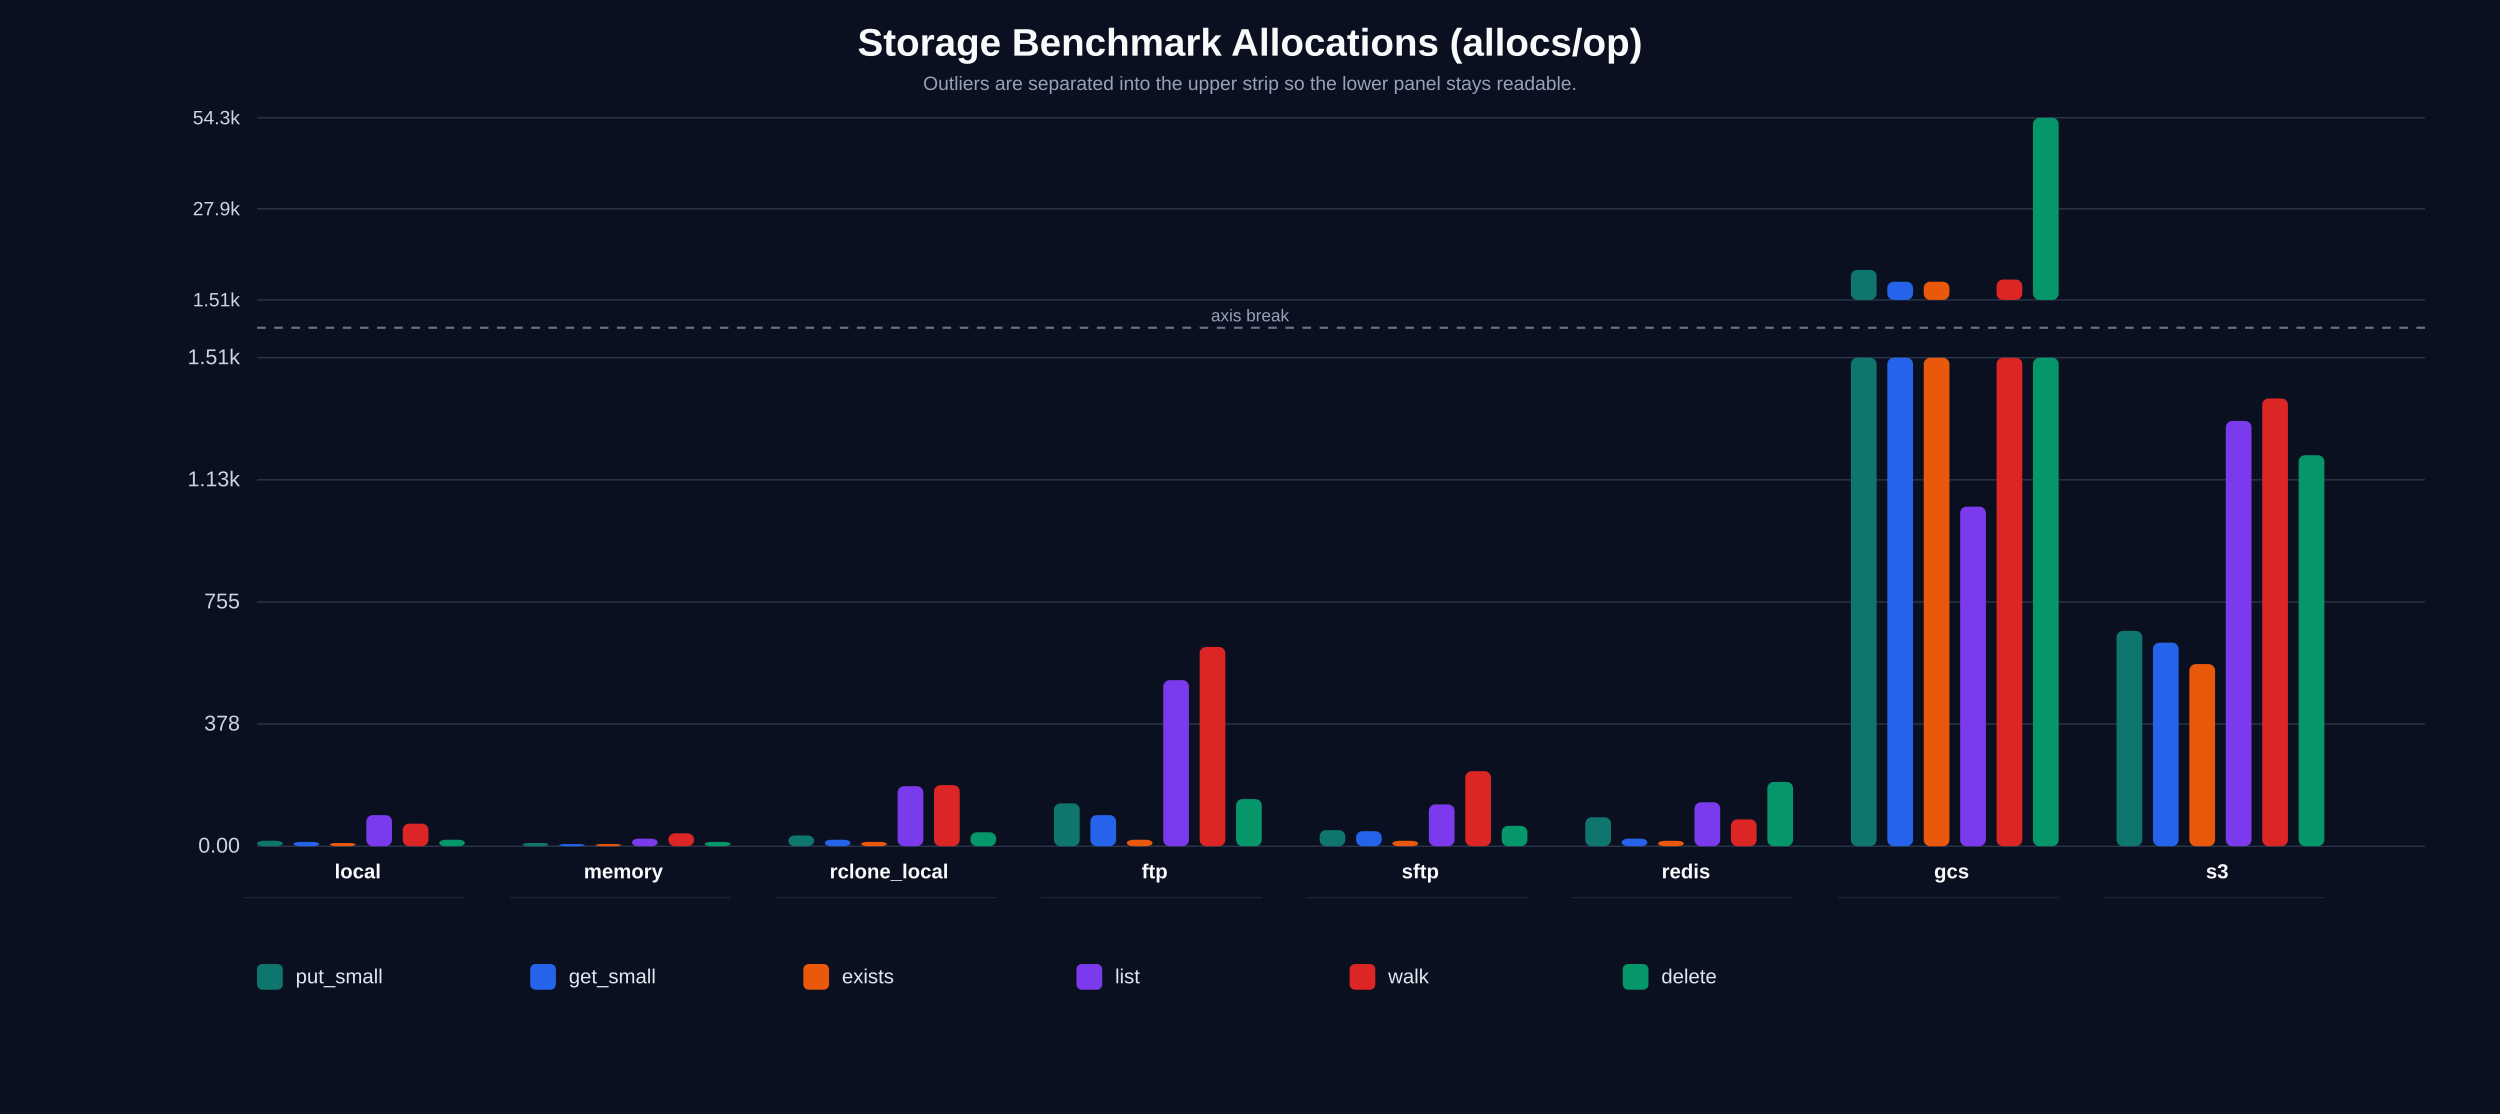
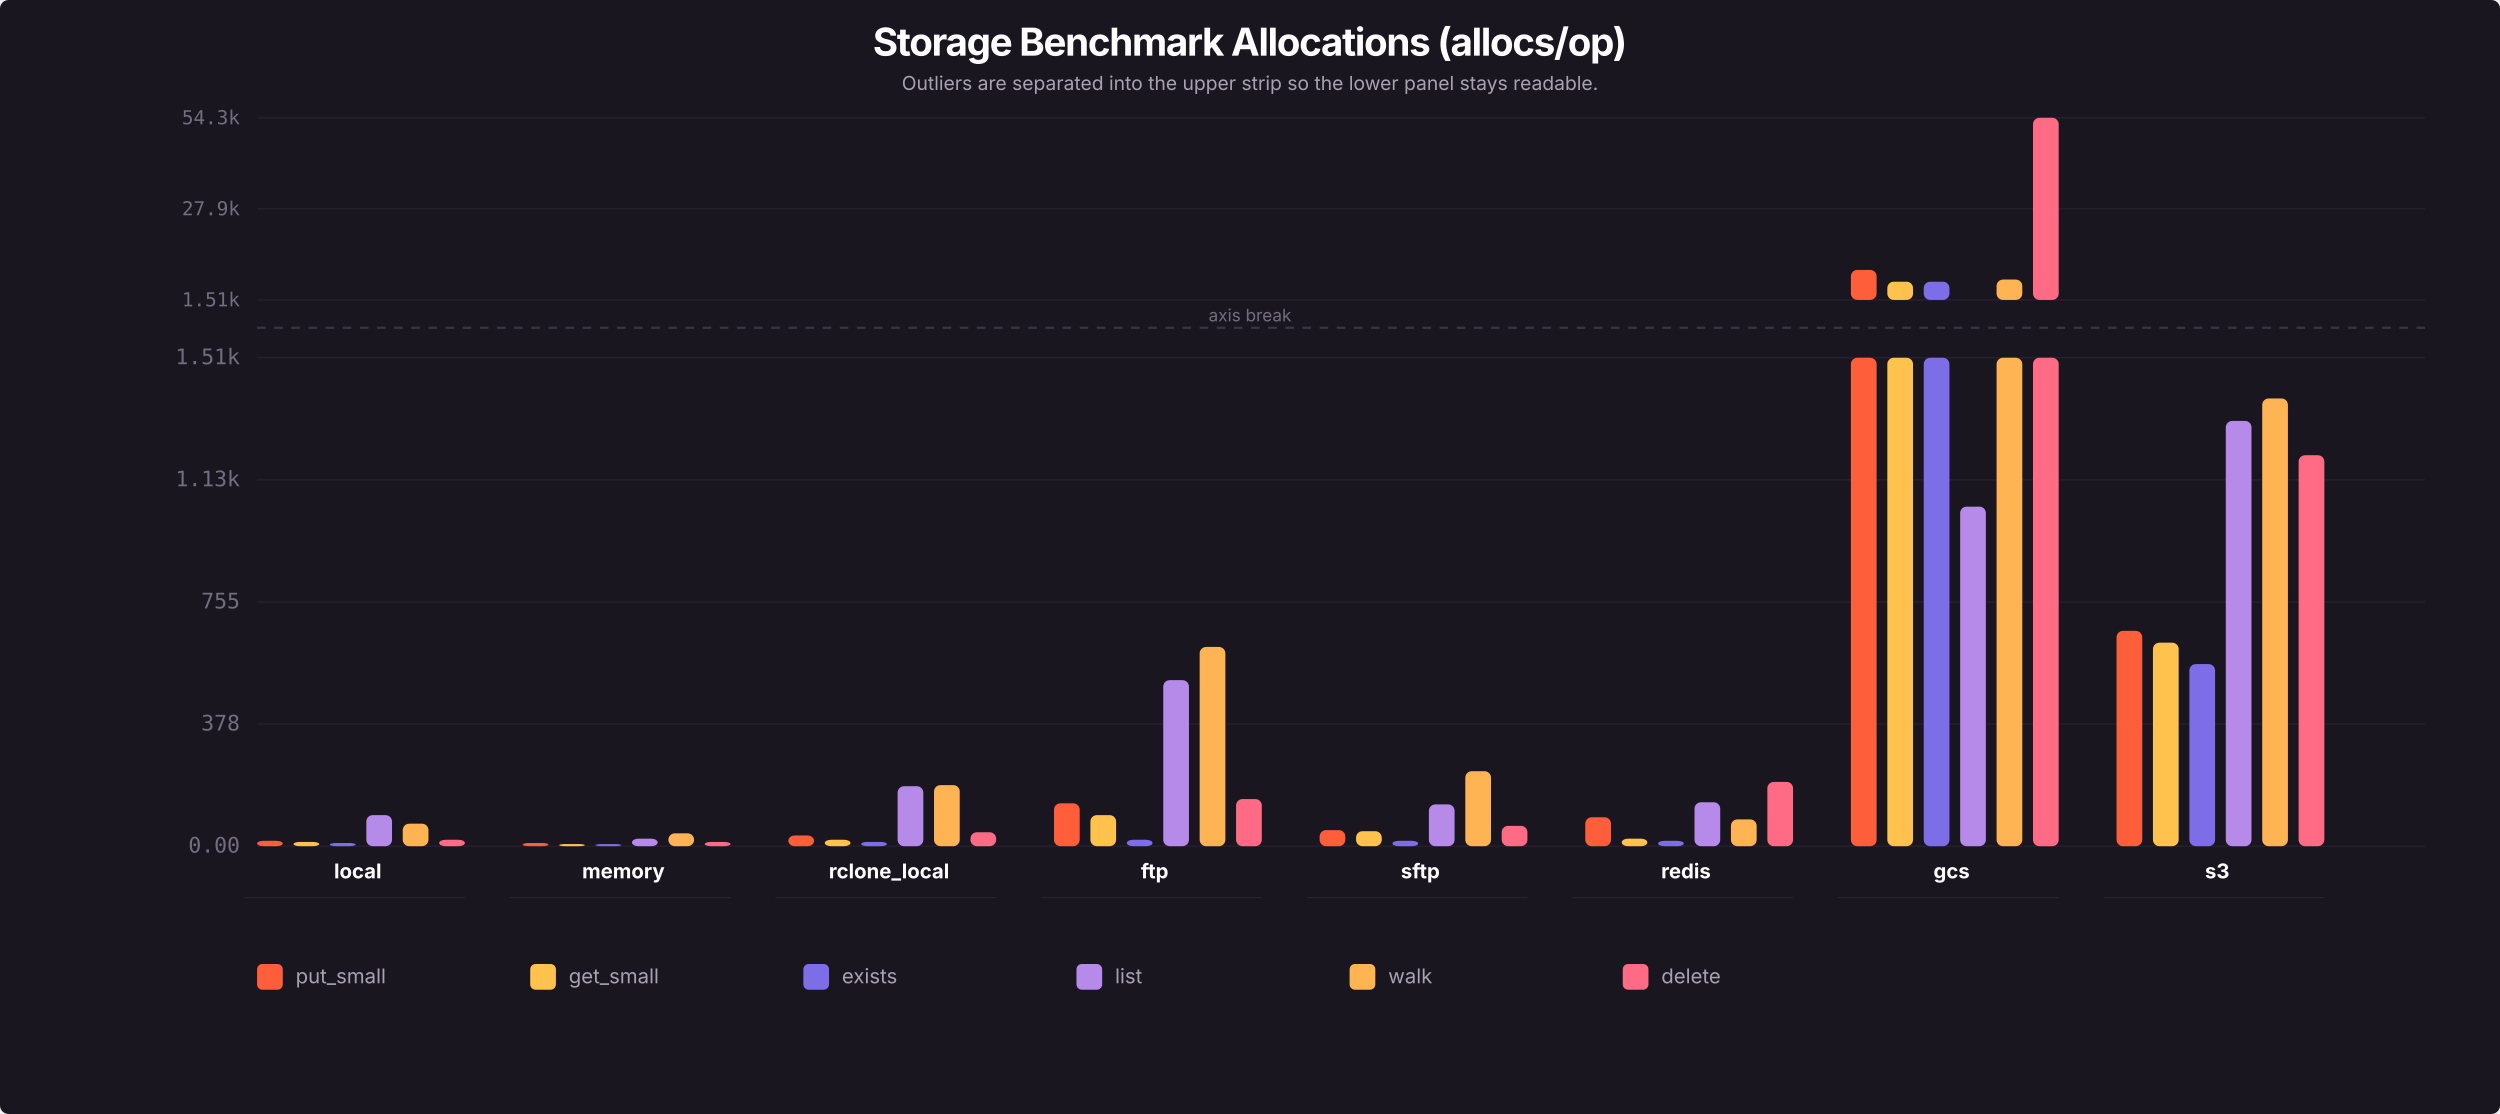
<svg xmlns="http://www.w3.org/2000/svg" width="2334" height="1040" viewBox="0 0 2334 1040">
-   <rect width="100%" height="100%" fill="#0b1020" />
-   <text x="1167" y="52" text-anchor="middle" fill="#f8fafc" font-size="36" font-family="Arial, sans-serif" font-weight="700">Storage Benchmark Allocations (allocs/op)</text>
-   <text x="1167" y="84" text-anchor="middle" fill="#94a3b8" font-size="18" font-family="Arial, sans-serif">Outliers are separated into the upper strip so the lower panel stays readable.</text>
-   <line x1="240" y1="110" x2="2264" y2="110" stroke="#334155" stroke-width="1" />
-   <text x="224" y="116" fill="#cbd5e1" font-size="18" text-anchor="end" font-family="Arial, sans-serif">54.3k</text>
-   <line x1="240" y1="195" x2="2264" y2="195" stroke="#334155" stroke-width="1" />
-   <text x="224" y="201" fill="#cbd5e1" font-size="18" text-anchor="end" font-family="Arial, sans-serif">27.9k</text>
-   <line x1="240" y1="280" x2="2264" y2="280" stroke="#334155" stroke-width="1" />
-   <text x="224" y="286" fill="#cbd5e1" font-size="18" text-anchor="end" font-family="Arial, sans-serif">1.51k</text>
-   <line x1="240" y1="306" x2="2264" y2="306" stroke="#64748b" stroke-width="2" stroke-dasharray="8 8" />
-   <text x="1167" y="300" text-anchor="middle" fill="#94a3b8" font-size="16" font-family="Arial, sans-serif">axis break</text>
-   <line x1="240" y1="334" x2="2264" y2="334" stroke="#334155" stroke-width="1" />
-   <text x="224" y="340" fill="#cbd5e1" font-size="20" text-anchor="end" font-family="Arial, sans-serif">1.51k</text>
-   <line x1="240" y1="448" x2="2264" y2="448" stroke="#334155" stroke-width="1" />
-   <text x="224" y="454" fill="#cbd5e1" font-size="20" text-anchor="end" font-family="Arial, sans-serif">1.13k</text>
-   <line x1="240" y1="562" x2="2264" y2="562" stroke="#334155" stroke-width="1" />
-   <text x="224" y="568" fill="#cbd5e1" font-size="20" text-anchor="end" font-family="Arial, sans-serif">755</text>
-   <line x1="240" y1="676" x2="2264" y2="676" stroke="#334155" stroke-width="1" />
-   <text x="224" y="682" fill="#cbd5e1" font-size="20" text-anchor="end" font-family="Arial, sans-serif">378</text>
-   <line x1="240" y1="790" x2="2264" y2="790" stroke="#334155" stroke-width="1" />
-   <text x="224" y="796" fill="#cbd5e1" font-size="20" text-anchor="end" font-family="Arial, sans-serif">0.00</text>
-   <rect x="240" y="785" width="24" height="5" rx="6" fill="#0f766e" />
-   <rect x="274" y="786" width="24" height="4" rx="6" fill="#2563eb" />
-   <rect x="308" y="787" width="24" height="3" rx="6" fill="#ea580c" />
-   <rect x="342" y="761" width="24" height="29" rx="6" fill="#7c3aed" />
-   <rect x="376" y="769" width="24" height="21" rx="6" fill="#dc2626" />
-   <rect x="410" y="784" width="24" height="6" rx="6" fill="#059669" />
-   <text x="334" y="820" fill="#f8fafc" font-size="19" text-anchor="middle" font-family="Arial, sans-serif" font-weight="700">local</text>
-   <line x1="228" y1="838" x2="434" y2="838" stroke="#1e293b" stroke-width="1" />
-   <rect x="488" y="787" width="24" height="3" rx="6" fill="#0f766e" />
-   <rect x="522" y="788" width="24" height="2" rx="6" fill="#2563eb" />
-   <rect x="556" y="788" width="24" height="2" rx="6" fill="#ea580c" />
-   <rect x="590" y="783" width="24" height="7" rx="6" fill="#7c3aed" />
-   <rect x="624" y="778" width="24" height="12" rx="6" fill="#dc2626" />
-   <rect x="658" y="786" width="24" height="4" rx="6" fill="#059669" />
-   <text x="582" y="820" fill="#f8fafc" font-size="19" text-anchor="middle" font-family="Arial, sans-serif" font-weight="700">memory</text>
-   <line x1="476" y1="838" x2="682" y2="838" stroke="#1e293b" stroke-width="1" />
-   <rect x="736" y="780" width="24" height="10" rx="6" fill="#0f766e" />
-   <rect x="770" y="784" width="24" height="6" rx="6" fill="#2563eb" />
-   <rect x="804" y="786" width="24" height="4" rx="6" fill="#ea580c" />
-   <rect x="838" y="734" width="24" height="56" rx="6" fill="#7c3aed" />
-   <rect x="872" y="733" width="24" height="57" rx="6" fill="#dc2626" />
-   <rect x="906" y="777" width="24" height="13" rx="6" fill="#059669" />
-   <text x="830" y="820" fill="#f8fafc" font-size="19" text-anchor="middle" font-family="Arial, sans-serif" font-weight="700">rclone_local</text>
-   <line x1="724" y1="838" x2="930" y2="838" stroke="#1e293b" stroke-width="1" />
-   <rect x="984" y="750" width="24" height="40" rx="6" fill="#0f766e" />
-   <rect x="1018" y="761" width="24" height="29" rx="6" fill="#2563eb" />
-   <rect x="1052" y="784" width="24" height="6" rx="6" fill="#ea580c" />
-   <rect x="1086" y="635" width="24" height="155" rx="6" fill="#7c3aed" />
-   <rect x="1120" y="604" width="24" height="186" rx="6" fill="#dc2626" />
-   <rect x="1154" y="746" width="24" height="44" rx="6" fill="#059669" />
-   <text x="1078" y="820" fill="#f8fafc" font-size="19" text-anchor="middle" font-family="Arial, sans-serif" font-weight="700">ftp</text>
-   <line x1="972" y1="838" x2="1178" y2="838" stroke="#1e293b" stroke-width="1" />
-   <rect x="1232" y="775" width="24" height="15" rx="6" fill="#0f766e" />
-   <rect x="1266" y="776" width="24" height="14" rx="6" fill="#2563eb" />
-   <rect x="1300" y="785" width="24" height="5" rx="6" fill="#ea580c" />
-   <rect x="1334" y="751" width="24" height="39" rx="6" fill="#7c3aed" />
-   <rect x="1368" y="720" width="24" height="70" rx="6" fill="#dc2626" />
-   <rect x="1402" y="771" width="24" height="19" rx="6" fill="#059669" />
-   <text x="1326" y="820" fill="#f8fafc" font-size="19" text-anchor="middle" font-family="Arial, sans-serif" font-weight="700">sftp</text>
-   <line x1="1220" y1="838" x2="1426" y2="838" stroke="#1e293b" stroke-width="1" />
-   <rect x="1480" y="763" width="24" height="27" rx="6" fill="#0f766e" />
-   <rect x="1514" y="783" width="24" height="7" rx="6" fill="#2563eb" />
-   <rect x="1548" y="785" width="24" height="5" rx="6" fill="#ea580c" />
-   <rect x="1582" y="749" width="24" height="41" rx="6" fill="#7c3aed" />
-   <rect x="1616" y="765" width="24" height="25" rx="6" fill="#dc2626" />
-   <rect x="1650" y="730" width="24" height="60" rx="6" fill="#059669" />
-   <text x="1574" y="820" fill="#f8fafc" font-size="19" text-anchor="middle" font-family="Arial, sans-serif" font-weight="700">redis</text>
-   <line x1="1468" y1="838" x2="1674" y2="838" stroke="#1e293b" stroke-width="1" />
-   <rect x="1728" y="334" width="24" height="456" rx="6" fill="#0f766e" />
-   <rect x="1728" y="252" width="24" height="28" rx="6" fill="#0f766e" />
-   <rect x="1762" y="334" width="24" height="456" rx="6" fill="#2563eb" />
-   <rect x="1762" y="263" width="24" height="17" rx="6" fill="#2563eb" />
-   <rect x="1796" y="334" width="24" height="456" rx="6" fill="#ea580c" />
-   <rect x="1796" y="263" width="24" height="17" rx="6" fill="#ea580c" />
-   <rect x="1830" y="473" width="24" height="317" rx="6" fill="#7c3aed" />
-   <rect x="1864" y="334" width="24" height="456" rx="6" fill="#dc2626" />
-   <rect x="1864" y="261" width="24" height="19" rx="6" fill="#dc2626" />
-   <rect x="1898" y="334" width="24" height="456" rx="6" fill="#059669" />
-   <rect x="1898" y="110" width="24" height="170" rx="6" fill="#059669" />
-   <text x="1822" y="820" fill="#f8fafc" font-size="19" text-anchor="middle" font-family="Arial, sans-serif" font-weight="700">gcs</text>
-   <line x1="1716" y1="838" x2="1922" y2="838" stroke="#1e293b" stroke-width="1" />
-   <rect x="1976" y="589" width="24" height="201" rx="6" fill="#0f766e" />
-   <rect x="2010" y="600" width="24" height="190" rx="6" fill="#2563eb" />
-   <rect x="2044" y="620" width="24" height="170" rx="6" fill="#ea580c" />
-   <rect x="2078" y="393" width="24" height="397" rx="6" fill="#7c3aed" />
-   <rect x="2112" y="372" width="24" height="418" rx="6" fill="#dc2626" />
-   <rect x="2146" y="425" width="24" height="365" rx="6" fill="#059669" />
-   <text x="2070" y="820" fill="#f8fafc" font-size="19" text-anchor="middle" font-family="Arial, sans-serif" font-weight="700">s3</text>
-   <line x1="1964" y1="838" x2="2170" y2="838" stroke="#1e293b" stroke-width="1" />
-   <rect x="240" y="900" width="24" height="24" rx="5" fill="#0f766e" />
-   <text x="276" y="918" fill="#e2e8f0" font-size="19" font-family="Arial, sans-serif">put_small</text>
-   <rect x="495" y="900" width="24" height="24" rx="5" fill="#2563eb" />
-   <text x="531" y="918" fill="#e2e8f0" font-size="19" font-family="Arial, sans-serif">get_small</text>
-   <rect x="750" y="900" width="24" height="24" rx="5" fill="#ea580c" />
-   <text x="786" y="918" fill="#e2e8f0" font-size="19" font-family="Arial, sans-serif">exists</text>
-   <rect x="1005" y="900" width="24" height="24" rx="5" fill="#7c3aed" />
-   <text x="1041" y="918" fill="#e2e8f0" font-size="19" font-family="Arial, sans-serif">list</text>
-   <rect x="1260" y="900" width="24" height="24" rx="5" fill="#dc2626" />
-   <text x="1296" y="918" fill="#e2e8f0" font-size="19" font-family="Arial, sans-serif">walk</text>
-   <rect x="1515" y="900" width="24" height="24" rx="5" fill="#059669" />
-   <text x="1551" y="918" fill="#e2e8f0" font-size="19" font-family="Arial, sans-serif">delete</text>
+   <rect width="100%" height="100%" rx="8" fill="#1A1620" />
+   <text x="1167" y="52" text-anchor="middle" fill="#FFFFFF" font-size="36" font-family="Space Grotesk, Inter, system-ui, sans-serif" font-weight="700" letter-spacing="-1.2">Storage Benchmark Allocations (allocs/op)</text>
+   <text x="1167" y="84" text-anchor="middle" fill="#A9A1B3" font-size="18" font-family="Inter, system-ui, sans-serif">Outliers are separated into the upper strip so the lower panel stays readable.</text>
+   <line x1="240" y1="110" x2="2264" y2="110" stroke="#2A2333" stroke-width="1" />
+   <text x="224" y="116" fill="#746C80" font-size="18" text-anchor="end" font-family="JetBrains Mono, ui-monospace, monospace">54.3k</text>
+   <line x1="240" y1="195" x2="2264" y2="195" stroke="#2A2333" stroke-width="1" />
+   <text x="224" y="201" fill="#746C80" font-size="18" text-anchor="end" font-family="JetBrains Mono, ui-monospace, monospace">27.9k</text>
+   <line x1="240" y1="280" x2="2264" y2="280" stroke="#2A2333" stroke-width="1" />
+   <text x="224" y="286" fill="#746C80" font-size="18" text-anchor="end" font-family="JetBrains Mono, ui-monospace, monospace">1.51k</text>
+   <line x1="240" y1="306" x2="2264" y2="306" stroke="#3D3349" stroke-width="2" stroke-dasharray="8 8" />
+   <text x="1167" y="300" text-anchor="middle" fill="#746C80" font-size="16" font-family="Inter, system-ui, sans-serif">axis break</text>
+   <line x1="240" y1="334" x2="2264" y2="334" stroke="#2A2333" stroke-width="1" />
+   <text x="224" y="340" fill="#746C80" font-size="20" text-anchor="end" font-family="JetBrains Mono, ui-monospace, monospace">1.51k</text>
+   <line x1="240" y1="448" x2="2264" y2="448" stroke="#2A2333" stroke-width="1" />
+   <text x="224" y="454" fill="#746C80" font-size="20" text-anchor="end" font-family="JetBrains Mono, ui-monospace, monospace">1.13k</text>
+   <line x1="240" y1="562" x2="2264" y2="562" stroke="#2A2333" stroke-width="1" />
+   <text x="224" y="568" fill="#746C80" font-size="20" text-anchor="end" font-family="JetBrains Mono, ui-monospace, monospace">755</text>
+   <line x1="240" y1="676" x2="2264" y2="676" stroke="#2A2333" stroke-width="1" />
+   <text x="224" y="682" fill="#746C80" font-size="20" text-anchor="end" font-family="JetBrains Mono, ui-monospace, monospace">378</text>
+   <line x1="240" y1="790" x2="2264" y2="790" stroke="#2A2333" stroke-width="1" />
+   <text x="224" y="796" fill="#746C80" font-size="20" text-anchor="end" font-family="JetBrains Mono, ui-monospace, monospace">0.00</text>
+   <rect x="240" y="785" width="24" height="5" rx="6" fill="#FF5E3A" />
+   <rect x="274" y="786" width="24" height="4" rx="6" fill="#FFC24D" />
+   <rect x="308" y="787" width="24" height="3" rx="6" fill="#7D6EE7" />
+   <rect x="342" y="761" width="24" height="29" rx="6" fill="#B58AE8" />
+   <rect x="376" y="769" width="24" height="21" rx="6" fill="#FFB454" />
+   <rect x="410" y="784" width="24" height="6" rx="6" fill="#FF6B85" />
+   <text x="334" y="820" fill="#FFFFFF" font-size="19" text-anchor="middle" font-family="Inter, system-ui, sans-serif" font-weight="700">local</text>
+   <line x1="228" y1="838" x2="434" y2="838" stroke="#2A2333" stroke-width="1" />
+   <rect x="488" y="787" width="24" height="3" rx="6" fill="#FF5E3A" />
+   <rect x="522" y="788" width="24" height="2" rx="6" fill="#FFC24D" />
+   <rect x="556" y="788" width="24" height="2" rx="6" fill="#7D6EE7" />
+   <rect x="590" y="783" width="24" height="7" rx="6" fill="#B58AE8" />
+   <rect x="624" y="778" width="24" height="12" rx="6" fill="#FFB454" />
+   <rect x="658" y="786" width="24" height="4" rx="6" fill="#FF6B85" />
+   <text x="582" y="820" fill="#FFFFFF" font-size="19" text-anchor="middle" font-family="Inter, system-ui, sans-serif" font-weight="700">memory</text>
+   <line x1="476" y1="838" x2="682" y2="838" stroke="#2A2333" stroke-width="1" />
+   <rect x="736" y="780" width="24" height="10" rx="6" fill="#FF5E3A" />
+   <rect x="770" y="784" width="24" height="6" rx="6" fill="#FFC24D" />
+   <rect x="804" y="786" width="24" height="4" rx="6" fill="#7D6EE7" />
+   <rect x="838" y="734" width="24" height="56" rx="6" fill="#B58AE8" />
+   <rect x="872" y="733" width="24" height="57" rx="6" fill="#FFB454" />
+   <rect x="906" y="777" width="24" height="13" rx="6" fill="#FF6B85" />
+   <text x="830" y="820" fill="#FFFFFF" font-size="19" text-anchor="middle" font-family="Inter, system-ui, sans-serif" font-weight="700">rclone_local</text>
+   <line x1="724" y1="838" x2="930" y2="838" stroke="#2A2333" stroke-width="1" />
+   <rect x="984" y="750" width="24" height="40" rx="6" fill="#FF5E3A" />
+   <rect x="1018" y="761" width="24" height="29" rx="6" fill="#FFC24D" />
+   <rect x="1052" y="784" width="24" height="6" rx="6" fill="#7D6EE7" />
+   <rect x="1086" y="635" width="24" height="155" rx="6" fill="#B58AE8" />
+   <rect x="1120" y="604" width="24" height="186" rx="6" fill="#FFB454" />
+   <rect x="1154" y="746" width="24" height="44" rx="6" fill="#FF6B85" />
+   <text x="1078" y="820" fill="#FFFFFF" font-size="19" text-anchor="middle" font-family="Inter, system-ui, sans-serif" font-weight="700">ftp</text>
+   <line x1="972" y1="838" x2="1178" y2="838" stroke="#2A2333" stroke-width="1" />
+   <rect x="1232" y="775" width="24" height="15" rx="6" fill="#FF5E3A" />
+   <rect x="1266" y="776" width="24" height="14" rx="6" fill="#FFC24D" />
+   <rect x="1300" y="785" width="24" height="5" rx="6" fill="#7D6EE7" />
+   <rect x="1334" y="751" width="24" height="39" rx="6" fill="#B58AE8" />
+   <rect x="1368" y="720" width="24" height="70" rx="6" fill="#FFB454" />
+   <rect x="1402" y="771" width="24" height="19" rx="6" fill="#FF6B85" />
+   <text x="1326" y="820" fill="#FFFFFF" font-size="19" text-anchor="middle" font-family="Inter, system-ui, sans-serif" font-weight="700">sftp</text>
+   <line x1="1220" y1="838" x2="1426" y2="838" stroke="#2A2333" stroke-width="1" />
+   <rect x="1480" y="763" width="24" height="27" rx="6" fill="#FF5E3A" />
+   <rect x="1514" y="783" width="24" height="7" rx="6" fill="#FFC24D" />
+   <rect x="1548" y="785" width="24" height="5" rx="6" fill="#7D6EE7" />
+   <rect x="1582" y="749" width="24" height="41" rx="6" fill="#B58AE8" />
+   <rect x="1616" y="765" width="24" height="25" rx="6" fill="#FFB454" />
+   <rect x="1650" y="730" width="24" height="60" rx="6" fill="#FF6B85" />
+   <text x="1574" y="820" fill="#FFFFFF" font-size="19" text-anchor="middle" font-family="Inter, system-ui, sans-serif" font-weight="700">redis</text>
+   <line x1="1468" y1="838" x2="1674" y2="838" stroke="#2A2333" stroke-width="1" />
+   <rect x="1728" y="334" width="24" height="456" rx="6" fill="#FF5E3A" />
+   <rect x="1728" y="252" width="24" height="28" rx="6" fill="#FF5E3A" />
+   <rect x="1762" y="334" width="24" height="456" rx="6" fill="#FFC24D" />
+   <rect x="1762" y="263" width="24" height="17" rx="6" fill="#FFC24D" />
+   <rect x="1796" y="334" width="24" height="456" rx="6" fill="#7D6EE7" />
+   <rect x="1796" y="263" width="24" height="17" rx="6" fill="#7D6EE7" />
+   <rect x="1830" y="473" width="24" height="317" rx="6" fill="#B58AE8" />
+   <rect x="1864" y="334" width="24" height="456" rx="6" fill="#FFB454" />
+   <rect x="1864" y="261" width="24" height="19" rx="6" fill="#FFB454" />
+   <rect x="1898" y="334" width="24" height="456" rx="6" fill="#FF6B85" />
+   <rect x="1898" y="110" width="24" height="170" rx="6" fill="#FF6B85" />
+   <text x="1822" y="820" fill="#FFFFFF" font-size="19" text-anchor="middle" font-family="Inter, system-ui, sans-serif" font-weight="700">gcs</text>
+   <line x1="1716" y1="838" x2="1922" y2="838" stroke="#2A2333" stroke-width="1" />
+   <rect x="1976" y="589" width="24" height="201" rx="6" fill="#FF5E3A" />
+   <rect x="2010" y="600" width="24" height="190" rx="6" fill="#FFC24D" />
+   <rect x="2044" y="620" width="24" height="170" rx="6" fill="#7D6EE7" />
+   <rect x="2078" y="393" width="24" height="397" rx="6" fill="#B58AE8" />
+   <rect x="2112" y="372" width="24" height="418" rx="6" fill="#FFB454" />
+   <rect x="2146" y="425" width="24" height="365" rx="6" fill="#FF6B85" />
+   <text x="2070" y="820" fill="#FFFFFF" font-size="19" text-anchor="middle" font-family="Inter, system-ui, sans-serif" font-weight="700">s3</text>
+   <line x1="1964" y1="838" x2="2170" y2="838" stroke="#2A2333" stroke-width="1" />
+   <rect x="240" y="900" width="24" height="24" rx="5" fill="#FF5E3A" />
+   <text x="276" y="918" fill="#A9A1B3" font-size="19" font-family="Inter, system-ui, sans-serif">put_small</text>
+   <rect x="495" y="900" width="24" height="24" rx="5" fill="#FFC24D" />
+   <text x="531" y="918" fill="#A9A1B3" font-size="19" font-family="Inter, system-ui, sans-serif">get_small</text>
+   <rect x="750" y="900" width="24" height="24" rx="5" fill="#7D6EE7" />
+   <text x="786" y="918" fill="#A9A1B3" font-size="19" font-family="Inter, system-ui, sans-serif">exists</text>
+   <rect x="1005" y="900" width="24" height="24" rx="5" fill="#B58AE8" />
+   <text x="1041" y="918" fill="#A9A1B3" font-size="19" font-family="Inter, system-ui, sans-serif">list</text>
+   <rect x="1260" y="900" width="24" height="24" rx="5" fill="#FFB454" />
+   <text x="1296" y="918" fill="#A9A1B3" font-size="19" font-family="Inter, system-ui, sans-serif">walk</text>
+   <rect x="1515" y="900" width="24" height="24" rx="5" fill="#FF6B85" />
+   <text x="1551" y="918" fill="#A9A1B3" font-size="19" font-family="Inter, system-ui, sans-serif">delete</text>
</svg>
